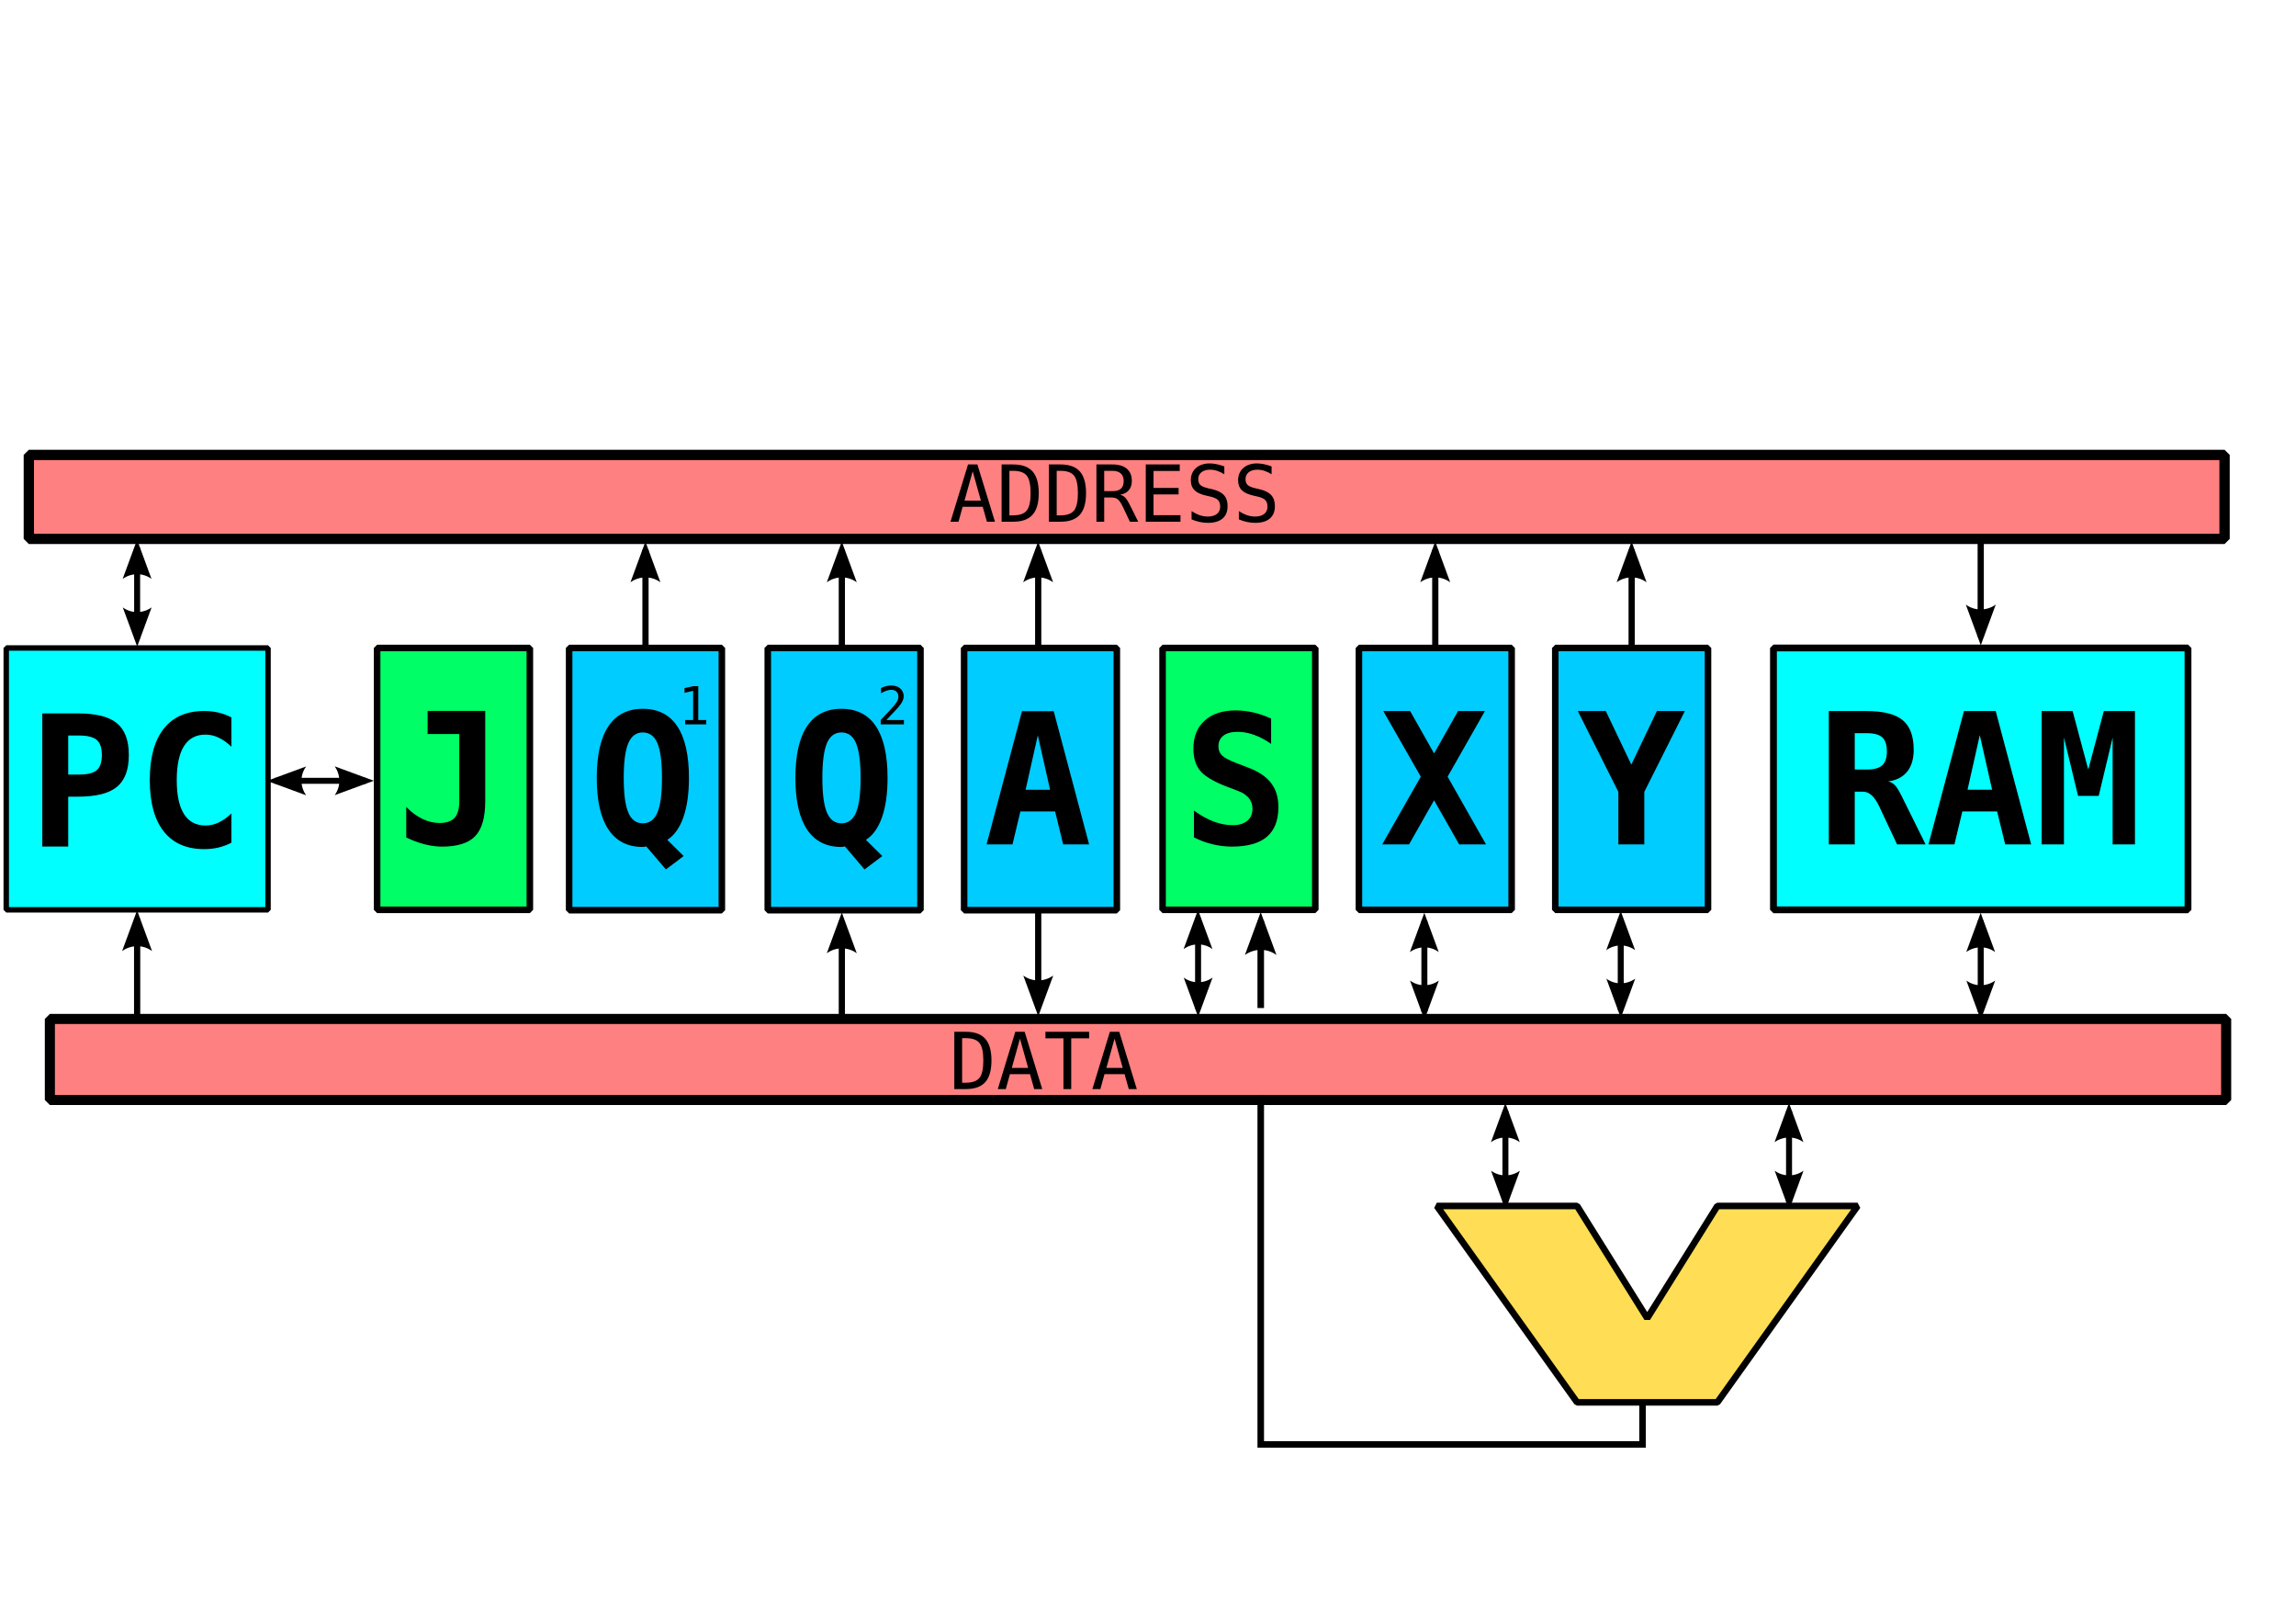
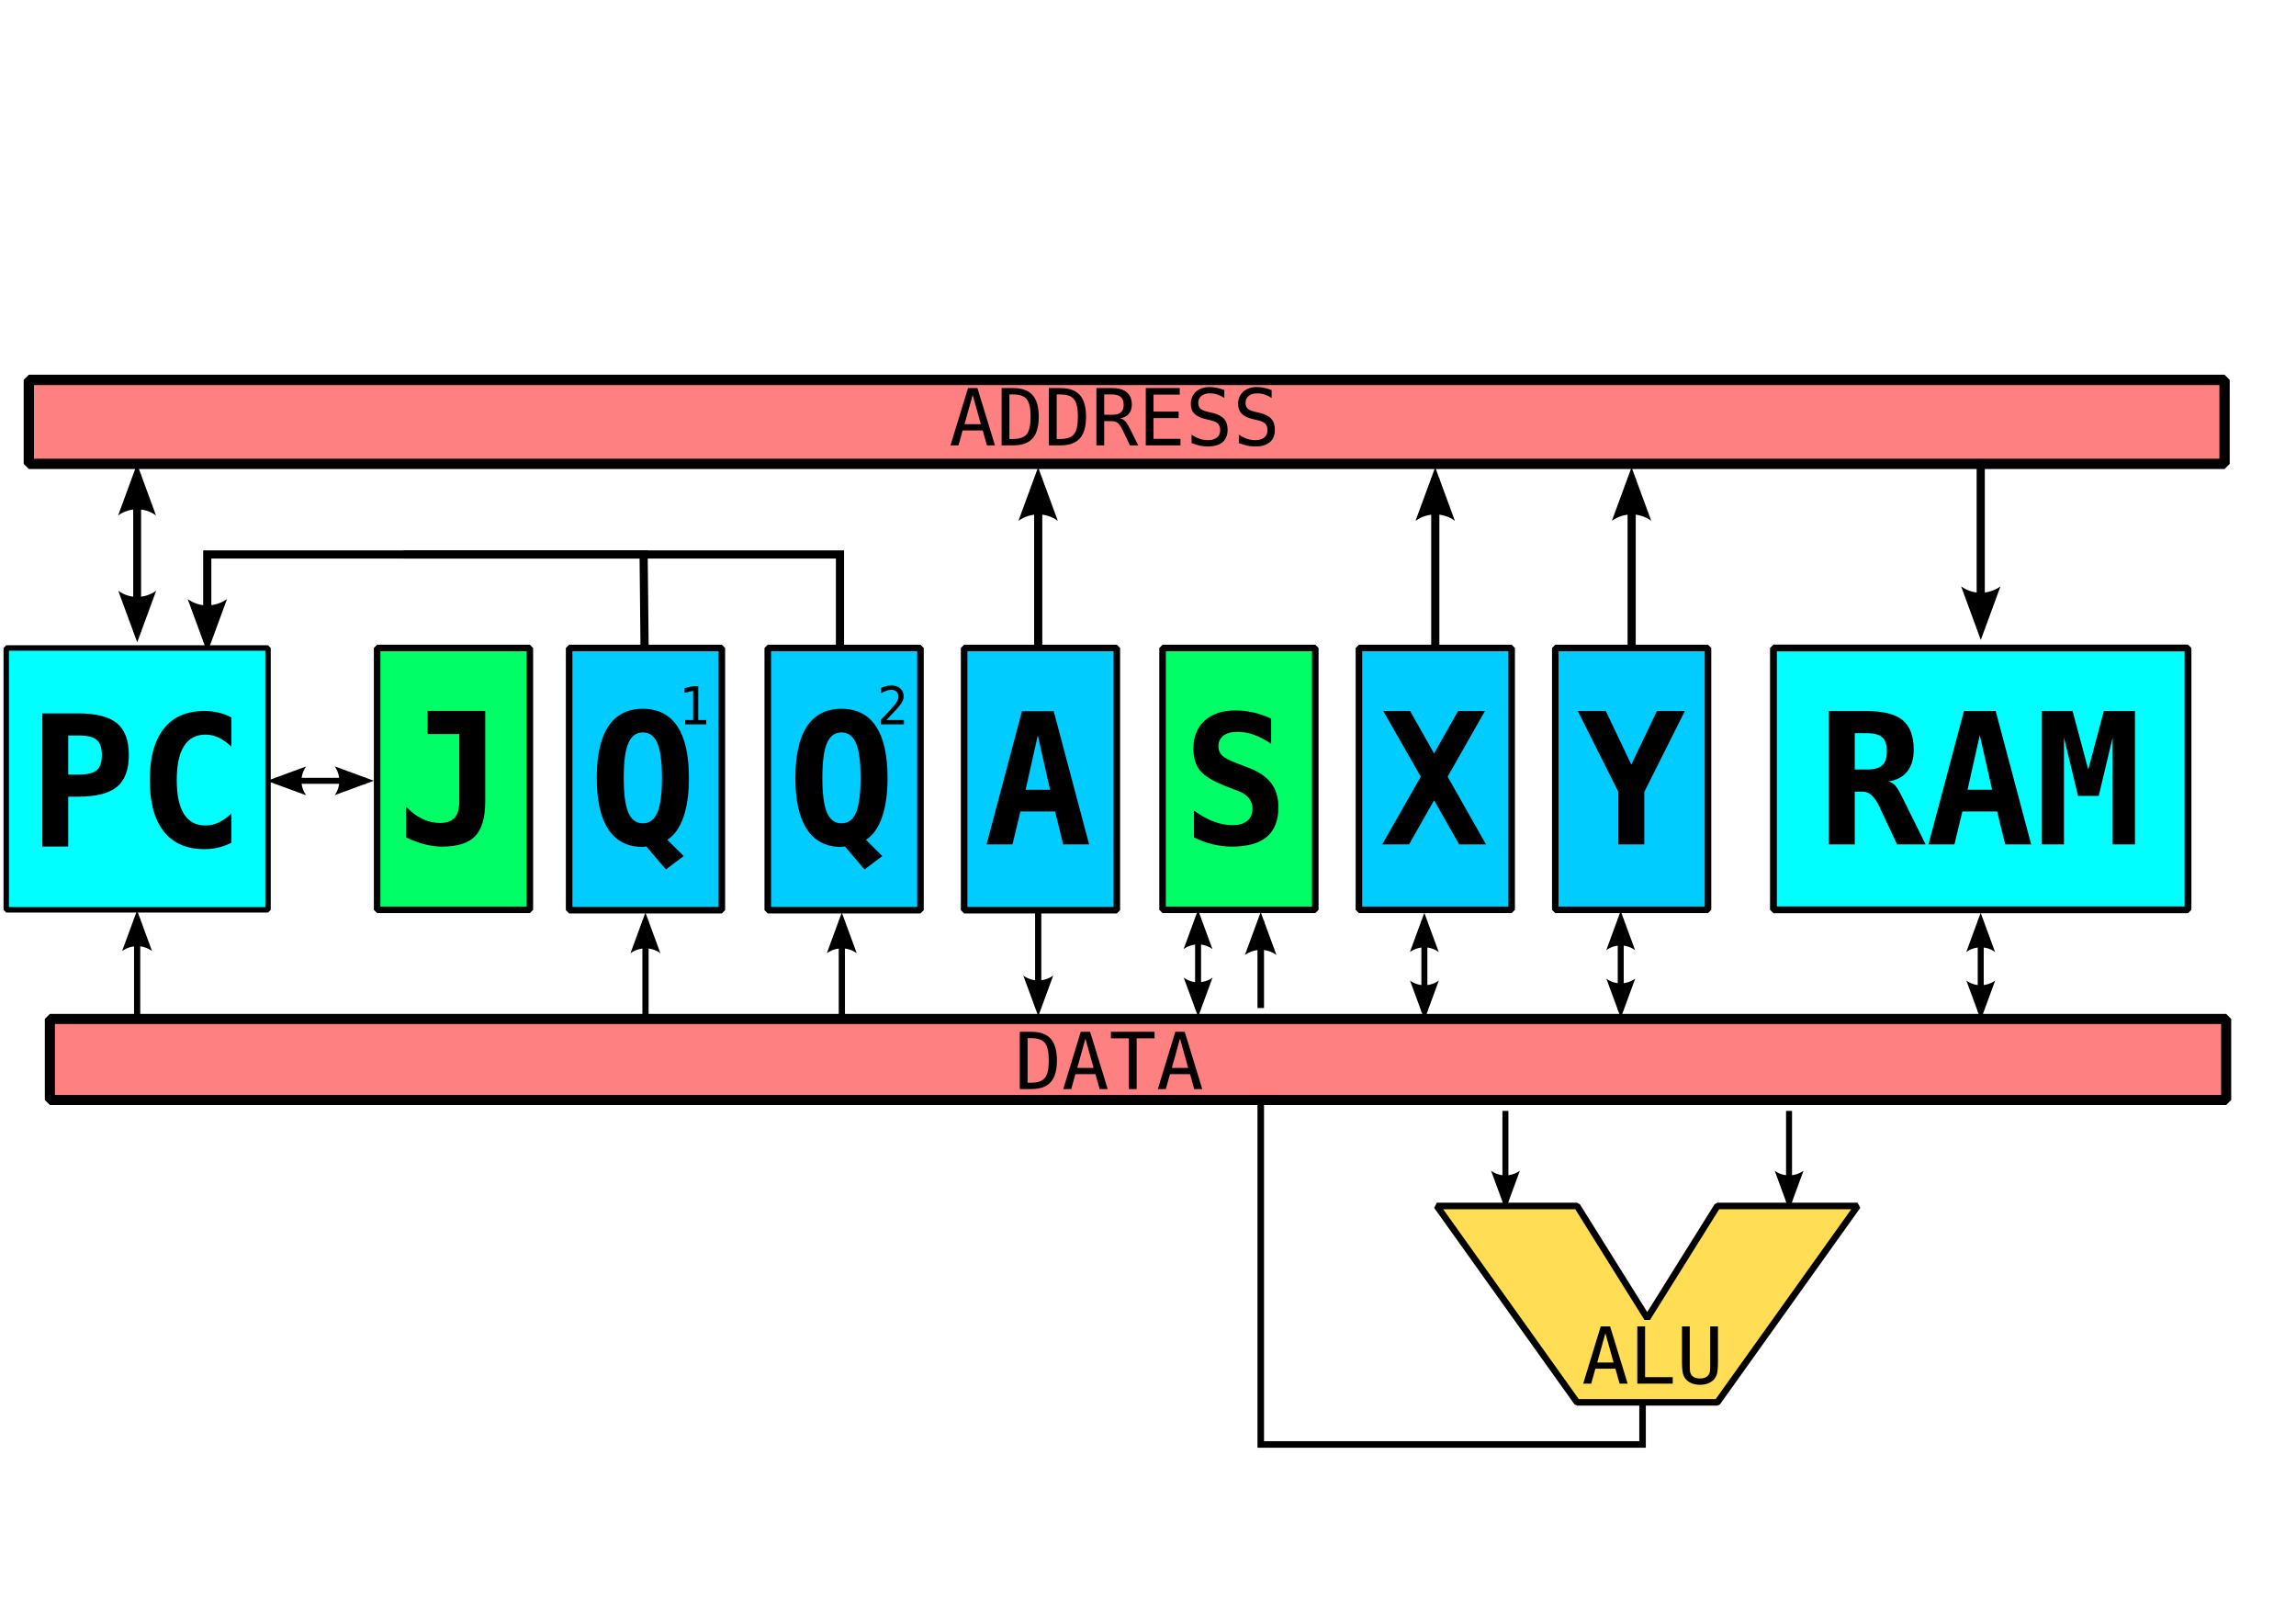
<svg xmlns="http://www.w3.org/2000/svg" width="1052.362" height="744.094" id="svg2" version="1.1">
  <defs id="defs4">
+     <marker orient="auto" refY="0.0" refX="0.0" id="Arrow1Mend" style="overflow:visible;">
+       <path id="path4371" d="M 0.0,0.0 L 5.0,-5.0 L -12.5,0.0 L 5.0,5.0 L 0.0,0.0 z " style="fill-rule:evenodd;stroke:#000000;stroke-width:1.0pt;" transform="scale(0.4) rotate(180) translate(10,0)" />
+     </marker>
    <marker orient="auto" refY="0" refX="0" id="Arrow2Mend" style="overflow:visible">
      <path id="path3984" style="fill-rule:evenodd;stroke-width:0.625;stroke-linejoin:round" d="M 8.719,4.034 -2.207,0.016 8.719,-4.002 c -1.745,2.372 -1.735,5.617 -6e-7,8.035 z" transform="scale(-0.6,-0.6)" />
    </marker>
    <marker orient="auto" refY="0" refX="0" id="Arrow2Mstart" style="overflow:visible">
      <path id="path3981" style="fill-rule:evenodd;stroke-width:0.625;stroke-linejoin:round" d="M 8.719,4.034 -2.207,0.016 8.719,-4.002 c -1.745,2.372 -1.735,5.617 -6e-7,8.035 z" transform="scale(0.6,0.6)" />
    </marker>
    <marker orient="auto" refY="0" refX="0" id="Arrow2Send" style="overflow:visible">
      <path id="path3990" style="fill-rule:evenodd;stroke-width:0.625;stroke-linejoin:round" d="M 8.719,4.034 -2.207,0.016 8.719,-4.002 c -1.745,2.372 -1.735,5.617 -6e-7,8.035 z" transform="matrix(-0.3,0,0,-0.3,0.69,0)" />
    </marker>
    <marker orient="auto" refY="0" refX="0" id="Arrow1Lstart" style="overflow:visible">
      <path id="path3957" d="M 0,0 5,-5 -12.5,0 5,5 0,0 z" style="fill-rule:evenodd;stroke:#000000;stroke-width:1pt" transform="matrix(0.8,0,0,0.8,10,0)" />
    </marker>
    <marker orient="auto" refY="0" refX="0" id="Arrow2Lend" style="overflow:visible">
      <path id="path3978" style="fill-rule:evenodd;stroke-width:0.625;stroke-linejoin:round" d="M 8.719,4.034 -2.207,0.016 8.719,-4.002 c -1.745,2.372 -1.735,5.617 -6e-7,8.035 z" transform="matrix(-1.1,0,0,-1.1,-1.1,0)" />
    </marker>
    <marker orient="auto" refY="0" refX="0" id="Arrow2Mstart-4" style="overflow:visible">
      <path id="path3981-3" style="fill-rule:evenodd;stroke-width:0.625;stroke-linejoin:round" d="M 8.719,4.034 -2.207,0.016 8.719,-4.002 c -1.745,2.372 -1.735,5.617 -6e-7,8.035 z" transform="scale(0.6,0.6)" />
    </marker>
    <marker orient="auto" refY="0" refX="0" id="Arrow2Mend-1" style="overflow:visible">
      <path id="path3984-7" style="fill-rule:evenodd;stroke-width:0.625;stroke-linejoin:round" d="M 8.719,4.034 -2.207,0.016 8.719,-4.002 c -1.745,2.372 -1.735,5.617 -6e-7,8.035 z" transform="scale(-0.6,-0.6)" />
    </marker>
    <marker orient="auto" refY="0" refX="0" id="Arrow2Mstart-48" style="overflow:visible">
      <path id="path3981-8" style="fill-rule:evenodd;stroke-width:0.625;stroke-linejoin:round" d="M 8.719,4.034 -2.207,0.016 8.719,-4.002 c -1.745,2.372 -1.735,5.617 -6e-7,8.035 z" transform="scale(0.6,0.6)" />
    </marker>
    <marker orient="auto" refY="0" refX="0" id="Arrow2Mend-2" style="overflow:visible">
      <path id="path3984-3" style="fill-rule:evenodd;stroke-width:0.625;stroke-linejoin:round" d="M 8.719,4.034 -2.207,0.016 8.719,-4.002 c -1.745,2.372 -1.735,5.617 -6e-7,8.035 z" transform="scale(-0.6,-0.6)" />
    </marker>
    <marker orient="auto" refY="0" refX="0" id="Arrow2Mstart-45" style="overflow:visible">
      <path id="path3981-6" style="fill-rule:evenodd;stroke-width:0.625;stroke-linejoin:round" d="M 8.719,4.034 -2.207,0.016 8.719,-4.002 c -1.745,2.372 -1.735,5.617 -6e-7,8.035 z" transform="scale(0.6,0.6)" />
    </marker>
    <marker orient="auto" refY="0" refX="0" id="Arrow2Mend-7" style="overflow:visible">
      <path id="path3984-9" style="fill-rule:evenodd;stroke-width:0.625;stroke-linejoin:round" d="M 8.719,4.034 -2.207,0.016 8.719,-4.002 c -1.745,2.372 -1.735,5.617 -6e-7,8.035 z" transform="scale(-0.6,-0.6)" />
    </marker>
    <marker orient="auto" refY="0" refX="0" id="Arrow2Mstart-3" style="overflow:visible">
      <path id="path3981-0" style="fill-rule:evenodd;stroke-width:0.625;stroke-linejoin:round" d="M 8.719,4.034 -2.207,0.016 8.719,-4.002 c -1.745,2.372 -1.735,5.617 -6e-7,8.035 z" transform="scale(0.6,0.6)" />
    </marker>
    <marker orient="auto" refY="0" refX="0" id="Arrow2Mend-9" style="overflow:visible">
      <path id="path3984-6" style="fill-rule:evenodd;stroke-width:0.625;stroke-linejoin:round" d="M 8.719,4.034 -2.207,0.016 8.719,-4.002 c -1.745,2.372 -1.735,5.617 -6e-7,8.035 z" transform="scale(-0.6,-0.6)" />
    </marker>
    <marker orient="auto" refY="0" refX="0" id="Arrow2Mstart-5" style="overflow:visible">
      <path id="path3981-61" style="fill-rule:evenodd;stroke-width:0.625;stroke-linejoin:round" d="M 8.719,4.034 -2.207,0.016 8.719,-4.002 c -1.745,2.372 -1.735,5.617 -6e-7,8.035 z" transform="scale(0.6,0.6)" />
    </marker>
    <marker orient="auto" refY="0" refX="0" id="Arrow2Mend-6" style="overflow:visible">
      <path id="path3984-75" style="fill-rule:evenodd;stroke-width:0.625;stroke-linejoin:round" d="M 8.719,4.034 -2.207,0.016 8.719,-4.002 c -1.745,2.372 -1.735,5.617 -6e-7,8.035 z" transform="scale(-0.6,-0.6)" />
    </marker>
    <marker orient="auto" refY="0" refX="0" id="Arrow2Mstart-2" style="overflow:visible">
      <path id="path3981-63" style="fill-rule:evenodd;stroke-width:0.625;stroke-linejoin:round" d="M 8.719,4.034 -2.207,0.016 8.719,-4.002 c -1.745,2.372 -1.735,5.617 -6e-7,8.035 z" transform="scale(0.6,0.6)" />
    </marker>
    <marker orient="auto" refY="0" refX="0" id="Arrow2Mend-67" style="overflow:visible">
      <path id="path3984-2" style="fill-rule:evenodd;stroke-width:0.625;stroke-linejoin:round" d="M 8.719,4.034 -2.207,0.016 8.719,-4.002 c -1.745,2.372 -1.735,5.617 -6e-7,8.035 z" transform="scale(-0.6,-0.6)" />
    </marker>
    <marker orient="auto" refY="0" refX="0" id="Arrow2Mstart-7" style="overflow:visible">
      <path id="path3981-87" style="fill-rule:evenodd;stroke-width:0.625;stroke-linejoin:round" d="M 8.719,4.034 -2.207,0.016 8.719,-4.002 c -1.745,2.372 -1.735,5.617 -6e-7,8.035 z" transform="scale(0.6,0.6)" />
    </marker>
    <marker orient="auto" refY="0" refX="0" id="Arrow2Mend-678" style="overflow:visible">
      <path id="path3984-5" style="fill-rule:evenodd;stroke-width:0.625;stroke-linejoin:round" d="M 8.719,4.034 -2.207,0.016 8.719,-4.002 c -1.745,2.372 -1.735,5.617 -6e-7,8.035 z" transform="scale(-0.6,-0.6)" />
    </marker>
    <marker orient="auto" refY="0" refX="0" id="Arrow2Mstart-50" style="overflow:visible">
      <path id="path3981-06" style="fill-rule:evenodd;stroke-width:0.625;stroke-linejoin:round" d="M 8.719,4.034 -2.207,0.016 8.719,-4.002 c -1.745,2.372 -1.735,5.617 -6e-7,8.035 z" transform="scale(0.6,0.6)" />
    </marker>
    <marker orient="auto" refY="0" refX="0" id="Arrow2Mend-25" style="overflow:visible">
      <path id="path3984-4" style="fill-rule:evenodd;stroke-width:0.625;stroke-linejoin:round" d="M 8.719,4.034 -2.207,0.016 8.719,-4.002 c -1.745,2.372 -1.735,5.617 -6e-7,8.035 z" transform="scale(-0.6,-0.6)" />
    </marker>
    <marker orient="auto" refY="0" refX="0" id="Arrow2Mend-17" style="overflow:visible">
      <path id="path3984-753" style="fill-rule:evenodd;stroke-width:0.625;stroke-linejoin:round" d="M 8.719,4.034 -2.207,0.016 8.719,-4.002 c -1.745,2.372 -1.735,5.617 -6e-7,8.035 z" transform="scale(-0.6,-0.6)" />
    </marker>
    <marker orient="auto" refY="0" refX="0" id="Arrow2Mend-24" style="overflow:visible">
      <path id="path3984-77" style="fill-rule:evenodd;stroke-width:0.625;stroke-linejoin:round" d="M 8.719,4.034 -2.207,0.016 8.719,-4.002 c -1.745,2.372 -1.735,5.617 -6e-7,8.035 z" transform="scale(-0.6,-0.6)" />
    </marker>
    <marker orient="auto" refY="0" refX="0" id="Arrow2Mend-5" style="overflow:visible">
      <path id="path3984-42" style="fill-rule:evenodd;stroke-width:0.625;stroke-linejoin:round" d="M 8.719,4.034 -2.207,0.016 8.719,-4.002 c -1.745,2.372 -1.735,5.617 -6e-7,8.035 z" transform="scale(-0.6,-0.6)" />
    </marker>
    <marker orient="auto" refY="0" refX="0" id="Arrow2Mstart-50-9" style="overflow:visible">
      <path id="path3981-06-2" style="fill-rule:evenodd;stroke-width:0.625;stroke-linejoin:round" d="M 8.719,4.034 -2.207,0.016 8.719,-4.002 c -1.745,2.372 -1.735,5.617 -6e-7,8.035 z" transform="scale(0.6,0.6)" />
    </marker>
    <marker orient="auto" refY="0" refX="0" id="Arrow2Mstart-50-7" style="overflow:visible">
      <path id="path3981-06-1" style="fill-rule:evenodd;stroke-width:0.625;stroke-linejoin:round" d="M 8.719,4.034 -2.207,0.016 8.719,-4.002 c -1.745,2.372 -1.735,5.617 -6e-7,8.035 z" transform="scale(0.6,0.6)" />
    </marker>
    <marker orient="auto" refY="0" refX="0" id="Arrow2Mstart-50-2" style="overflow:visible">
      <path id="path3981-06-3" style="fill-rule:evenodd;stroke-width:0.625;stroke-linejoin:round" d="M 8.719,4.034 -2.207,0.016 8.719,-4.002 c -1.745,2.372 -1.735,5.617 -6e-7,8.035 z" transform="scale(0.6,0.6)" />
    </marker>
    <marker orient="auto" refY="0" refX="0" id="Arrow2Mend-4" style="overflow:visible">
      <path id="path3984-53" style="fill-rule:evenodd;stroke-width:0.625;stroke-linejoin:round" d="M 8.719,4.034 -2.207,0.016 8.719,-4.002 c -1.745,2.372 -1.735,5.617 -6e-7,8.035 z" transform="scale(-0.6,-0.6)" />
    </marker>
    <marker orient="auto" refY="0" refX="0" id="Arrow2Mend-28" style="overflow:visible">
      <path id="path3984-52" style="fill-rule:evenodd;stroke-width:0.625;stroke-linejoin:round" d="M 8.719,4.034 -2.207,0.016 8.719,-4.002 c -1.745,2.372 -1.735,5.617 -6e-7,8.035 z" transform="scale(-0.6,-0.6)" />
    </marker>
    <marker orient="auto" refY="0" refX="0" id="Arrow2Mend-96" style="overflow:visible">
      <path id="path3984-94" style="fill-rule:evenodd;stroke-width:0.625;stroke-linejoin:round" d="M 8.719,4.034 -2.207,0.016 8.719,-4.002 c -1.745,2.372 -1.735,5.617 -6e-7,8.035 z" transform="scale(-0.6,-0.6)" />
    </marker>
    <marker orient="auto" refY="0" refX="0" id="Arrow2Mend-54" style="overflow:visible">
      <path id="path3984-73" style="fill-rule:evenodd;stroke-width:0.625;stroke-linejoin:round" d="M 8.719,4.034 -2.207,0.016 8.719,-4.002 c -1.745,2.372 -1.735,5.617 -6e-7,8.035 z" transform="scale(-0.6,-0.6)" />
    </marker>
    <marker orient="auto" refY="0" refX="0" id="Arrow2Mstart-53" style="overflow:visible">
      <path id="path3981-9" style="fill-rule:evenodd;stroke-width:0.625;stroke-linejoin:round" d="M 8.719,4.034 -2.207,0.016 8.719,-4.002 c -1.745,2.372 -1.735,5.617 -6e-7,8.035 z" transform="scale(0.6,0.6)" />
    </marker>
    <marker orient="auto" refY="0" refX="0" id="Arrow2Mend-71" style="overflow:visible">
      <path id="path3984-8" style="fill-rule:evenodd;stroke-width:0.625;stroke-linejoin:round" d="M 8.719,4.034 -2.207,0.016 8.719,-4.002 c -1.745,2.372 -1.735,5.617 -6e-7,8.035 z" transform="scale(-0.6,-0.6)" />
    </marker>
+     <marker orient="auto" refY="0" refX="0" id="Arrow2Mend-60" style="overflow:visible">
+       <path id="path3984-0" style="fill-rule:evenodd;stroke-width:0.625;stroke-linejoin:round" d="M 8.719,4.034 -2.207,0.016 8.719,-4.002 c -1.745,2.372 -1.735,5.617 -6e-7,8.035 z" transform="scale(-0.6,-0.6)" />
+     </marker>
  </defs>
  <g id="layer1" transform="translate(0,-308.2677)">
    <rect style="fill:#00ccff;fill-opacity:1;stroke:#000000;stroke-width:3;stroke-linejoin:bevel;stroke-miterlimit:4;stroke-opacity:1;stroke-dasharray:none;stroke-dashoffset:0" id="rect2987" width="70" height="120" x="622.857" y="605.219" />
    <text xml:space="preserve" style="font-size:83.197px;font-style:normal;font-weight:bold;line-height:125%;letter-spacing:0px;word-spacing:0px;fill:#000000;fill-opacity:1;stroke:none;font-family:Sans;-inkscape-font-specification:Sans Bold" x="637.12" y="690.126" id="text3757" transform="scale(0.9926735,1.007381)">
      <tspan id="tspan3759" x="637.12" y="690.126" style="font-style:normal;font-variant:normal;font-weight:bold;font-stretch:normal;font-family:Monospace;-inkscape-font-specification:Monospace Bold">X</tspan>
    </text>
    <rect style="fill:#00ccff;fill-opacity:1;stroke:#000000;stroke-width:3;stroke-linejoin:bevel;stroke-miterlimit:4;stroke-opacity:1;stroke-dasharray:none;stroke-dashoffset:0" id="rect2987-5" width="70" height="120" x="712.857" y="605.219" />
    <rect style="fill:#00ff66;fill-opacity:1;stroke:#000000;stroke-width:3;stroke-linejoin:bevel;stroke-miterlimit:4;stroke-opacity:1;stroke-dasharray:none;stroke-dashoffset:0" id="rect2987-3" width="70" height="120" x="532.857" y="605.219" />
    <text xml:space="preserve" style="font-size:81.914px;font-style:normal;font-weight:bold;line-height:125%;letter-spacing:0px;word-spacing:0px;fill:#000000;fill-opacity:1;stroke:none;font-family:Sans;-inkscape-font-specification:Sans Bold" x="545.866" y="689.984" id="text3757-5" transform="scale(0.9926735,1.007381)">
      <tspan id="tspan3759-4" x="545.866" y="689.984" style="font-style:normal;font-variant:normal;font-weight:bold;font-stretch:normal;font-family:Monospace;-inkscape-font-specification:Monospace Bold">S</tspan>
    </text>
    <rect style="fill:#00ff66;fill-opacity:1;stroke:#000000;stroke-width:3;stroke-linejoin:bevel;stroke-miterlimit:4;stroke-opacity:1;stroke-dasharray:none;stroke-dashoffset:0" id="rect2987-3-3" width="70" height="120" x="172.857" y="605.219" />
    <text xml:space="preserve" style="font-size:83.099px;font-style:normal;font-variant:normal;font-weight:bold;font-stretch:normal;line-height:125%;letter-spacing:0px;word-spacing:0px;fill:#000000;fill-opacity:1;stroke:none;font-family:Monospace;-inkscape-font-specification:Monospace Bold" x="183.158" y="689.973" id="text3757-5-5" transform="scale(0.9926735,1.007381)">
      <tspan id="tspan3759-4-6" x="183.158" y="689.973" style="font-weight:bold;-inkscape-font-specification:Monospace Bold">J</tspan>
    </text>
    <text xml:space="preserve" style="font-size:83.197px;font-style:normal;font-weight:bold;line-height:125%;letter-spacing:0px;word-spacing:0px;fill:#000000;fill-opacity:1;stroke:none;font-family:Sans;-inkscape-font-specification:Sans Bold" x="728.192" y="690.126" id="text3757-2" transform="scale(0.9926735,1.007381)">
      <tspan id="tspan3759-7" x="728.192" y="690.126" style="font-style:normal;font-variant:normal;font-weight:bold;font-stretch:normal;font-family:Monospace;-inkscape-font-specification:Monospace Bold">Y</tspan>
    </text>
    <rect style="fill:#00ccff;fill-opacity:1;stroke:#000000;stroke-width:3;stroke-linejoin:bevel;stroke-miterlimit:4;stroke-opacity:1;stroke-dasharray:none;stroke-dashoffset:0" id="rect2987-3-3-7" width="70" height="120.154" x="441.898" y="605.219" />
    <text xml:space="preserve" style="font-size:83.099px;font-style:normal;font-variant:normal;font-weight:bold;font-stretch:normal;line-height:125%;letter-spacing:0px;word-spacing:0px;fill:#000000;fill-opacity:1;stroke:none;font-family:Monospace;-inkscape-font-specification:Monospace Bold" x="454.185" y="690.126" id="text3757-5-5-9" transform="scale(0.9926735,1.007381)">
      <tspan x="454.185" y="690.126" style="font-weight:bold;-inkscape-font-specification:Monospace Bold" id="tspan3899">A</tspan>
    </text>
    <rect style="fill:#00ffff;fill-opacity:1;stroke:#000000;stroke-width:3.126;stroke-linejoin:bevel;stroke-miterlimit:4;stroke-opacity:1;stroke-dasharray:none;stroke-dashoffset:0" id="rect2987-5-5" width="190" height="120" x="812.857" y="605.219" />
    <text xml:space="preserve" style="font-size:83.197px;font-style:normal;font-weight:bold;line-height:125%;letter-spacing:0px;word-spacing:0px;fill:#000000;fill-opacity:1;stroke:none;font-family:Sans;-inkscape-font-specification:Sans Bold" x="839.004" y="690.126" id="text3757-2-6" transform="scale(0.9926735,1.007381)">
      <tspan id="tspan3759-7-2" x="839.004" y="690.126" style="font-style:normal;font-variant:normal;font-weight:bold;font-stretch:normal;font-family:Monospace;-inkscape-font-specification:Monospace Bold">RAM</tspan>
    </text>
    <rect style="fill:#ff8080;fill-opacity:1;stroke:#000000;stroke-width:4.623;stroke-linejoin:bevel;stroke-miterlimit:4;stroke-opacity:1;stroke-dasharray:none;stroke-dashoffset:0" id="rect3927" width="997.493" height="37.143" x="22.857" y="775.219" />
-     <rect style="fill:#ff8080;fill-opacity:1;stroke:#000000;stroke-width:4.726;stroke-linejoin:bevel;stroke-miterlimit:4;stroke-opacity:1;stroke-dasharray:none;stroke-dashoffset:0" id="rect3927-0" width="1006.407" height="38.475" x="13.214" y="516.744" />
+     <rect style="fill:#ff8080;fill-opacity:1;stroke:#000000;stroke-width:4.726;stroke-linejoin:bevel;stroke-miterlimit:4;stroke-opacity:1;stroke-dasharray:none;stroke-dashoffset:0" id="rect3927-0" width="1006.407" height="38.475" x="13.214" y="482.362" />
    <path style="fill:none;stroke:#000000;stroke-width:2.741;stroke-linecap:butt;stroke-linejoin:miter;stroke-miterlimit:4;stroke-opacity:1;stroke-dasharray:none;marker-start:url(#Arrow2Mstart);marker-mid:none;marker-end:url(#Arrow2Mend)" d="m 742.857,771.097 0,-41.741" id="path3951" />
    <path style="fill:none;stroke:#000000;stroke-width:2.741;stroke-linecap:butt;stroke-linejoin:miter;stroke-miterlimit:4;stroke-opacity:1;stroke-dasharray:none;marker-start:url(#Arrow2Mstart);marker-mid:none;marker-end:url(#Arrow2Mend)" d="m 652.857,771.961 0,-41.741" id="path3951-5" />
    <path style="fill:none;stroke:#000000;stroke-width:2.741;stroke-linecap:butt;stroke-linejoin:miter;stroke-miterlimit:4;stroke-opacity:1;stroke-dasharray:none;marker-start:url(#Arrow2Mstart);marker-mid:none;marker-end:url(#Arrow2Mend)" d="m 549.134,770.608 0,-41.741" id="path3951-5-8" />
    <path style="fill:none;stroke:#000000;stroke-width:2.741;stroke-linecap:butt;stroke-linejoin:miter;stroke-miterlimit:4;stroke-opacity:1;stroke-dasharray:none;marker-start:url(#Arrow2Mstart);marker-mid:none;marker-end:url(#Arrow2Mend)" d="m 907.857,771.961 0,-41.741" id="path3951-5-8-9" />
-     <path style="fill:none;stroke:#000000;stroke-width:2.741;stroke-linecap:butt;stroke-linejoin:miter;stroke-miterlimit:4;stroke-opacity:1;stroke-dasharray:none;marker-start:url(#Arrow2Mstart);marker-mid:none;marker-end:url(#Arrow2Mend)" d="m 690,859.104 0,-41.741" id="path3951-5-1" />
-     <path style="fill:none;stroke:#000000;stroke-width:2.741;stroke-linecap:butt;stroke-linejoin:miter;stroke-miterlimit:4;stroke-opacity:1;stroke-dasharray:none;marker-start:url(#Arrow2Mstart);marker-mid:none;marker-end:url(#Arrow2Mend)" d="m 820,859.104 0,-41.741" id="path3951-1" />
+     <path style="fill:none;stroke:#000000;stroke-width:2.741;stroke-linecap:butt;stroke-linejoin:miter;stroke-miterlimit:4;stroke-opacity:1;stroke-dasharray:none;marker-start:url(#Arrow2Mstart-53);marker-mid:none;marker-end:none" d="m 690,859.104 0,-41.741" id="path3951-5-1" />
+     <path style="fill:none;stroke:#000000;stroke-width:2.741;stroke-linecap:butt;stroke-linejoin:miter;stroke-miterlimit:4;stroke-opacity:1;stroke-dasharray:none;marker-start:url(#Arrow2Mstart);marker-mid:none;marker-end:none" d="m 820,859.104 0,-41.741" id="path3951-1" />
    <path style="fill:none;stroke:#000000;stroke-width:3;stroke-linecap:butt;stroke-linejoin:miter;stroke-miterlimit:4;stroke-opacity:1;stroke-dasharray:none" d="m 752.857,945.219 0,25 -175,0 0,-160" id="path6087" />
    <path style="fill:none;stroke:#000000;stroke-width:3;stroke-linecap:butt;stroke-linejoin:miter;stroke-miterlimit:4;stroke-opacity:1;stroke-dasharray:none;marker-end:url(#Arrow2Mend-67)" d="m 577.857,770.219 0,-40" id="path6089" />
    <path style="fill:none;stroke:#000000;stroke-width:2.741;stroke-linecap:butt;stroke-linejoin:miter;stroke-miterlimit:4;stroke-opacity:1;stroke-dasharray:none;marker-start:url(#Arrow2Mstart);marker-mid:none;marker-end:url(#Arrow2Mend)" d="m 125.986,666.09 41.741,0" id="path3951-5-9" />
-     <path style="fill:none;stroke:#000000;stroke-width:2.846;stroke-linecap:butt;stroke-linejoin:miter;stroke-miterlimit:4;stroke-opacity:1;stroke-dasharray:none;marker-start:none;marker-mid:none;marker-end:url(#Arrow2Mend)" d="m 475.857,605.219 0,-45" id="path3951-5-9-3" />
-     <path style="fill:none;stroke:#000000;stroke-width:2.846;stroke-linecap:butt;stroke-linejoin:miter;stroke-miterlimit:4;stroke-opacity:1;stroke-dasharray:none;marker-start:none;marker-mid:none;marker-end:url(#Arrow2Mend)" d="m 657.857,605.219 0,-45" id="path3951-5-9-3-0" />
-     <path style="fill:none;stroke:#000000;stroke-width:2.846;stroke-linecap:butt;stroke-linejoin:miter;stroke-miterlimit:4;stroke-opacity:1;stroke-dasharray:none;marker-start:none;marker-mid:none;marker-end:url(#Arrow2Mend)" d="m 747.857,605.219 0,-45" id="path3951-5-9-3-5" />
-     <path style="fill:none;stroke:#000000;stroke-width:2.846;stroke-linecap:butt;stroke-linejoin:miter;stroke-miterlimit:4;stroke-opacity:1;stroke-dasharray:none;marker-start:url(#Arrow2Mstart-50);marker-mid:none;marker-end:none" d="m 907.857,600.219 0,-45" id="path3951-5-9-3-53" />
+     <path style="fill:none;stroke:#000000;stroke-width:3.744;stroke-linecap:butt;stroke-linejoin:miter;stroke-miterlimit:4;stroke-opacity:1;stroke-dasharray:none;marker-start:none;marker-mid:none;marker-end:url(#Arrow2Mend)" d="m 475.857,605.219 0,-77.857" id="path3951-5-9-3" />
+     <path style="fill:none;stroke:#000000;stroke-width:3.744;stroke-linecap:butt;stroke-linejoin:miter;stroke-miterlimit:4;stroke-opacity:1;stroke-dasharray:none;marker-start:none;marker-mid:none;marker-end:url(#Arrow2Mend)" d="m 657.857,605.219 0,-77.857" id="path3951-5-9-3-0" />
+     <path style="fill:none;stroke:#000000;stroke-width:3.744;stroke-linecap:butt;stroke-linejoin:miter;stroke-miterlimit:4;stroke-opacity:1;stroke-dasharray:none;marker-start:none;marker-mid:none;marker-end:url(#Arrow2Mend)" d="m 747.857,605.219 0,-77.857" id="path3951-5-9-3-5" />
+     <path style="fill:none;stroke:#000000;stroke-width:3.744;stroke-linecap:butt;stroke-linejoin:miter;stroke-miterlimit:4;stroke-opacity:1;stroke-dasharray:none;marker-start:url(#Arrow2Mstart-50);marker-mid:none;marker-end:none" d="m 907.857,596.569 0,-77.857" id="path3951-5-9-3-53" />
    <path style="fill:none;stroke:#000000;stroke-width:2.846;stroke-linecap:butt;stroke-linejoin:miter;stroke-miterlimit:4;stroke-opacity:1;stroke-dasharray:none;marker-start:url(#Arrow2Mstart-50);marker-mid:none;marker-end:none" d="m 475.857,770.219 0,-45" id="path3951-5-9-3-53-8" />
    <rect style="fill:#00ccff;fill-opacity:1;stroke:#000000;stroke-width:3;stroke-linejoin:bevel;stroke-miterlimit:4;stroke-opacity:1;stroke-dasharray:none;stroke-dashoffset:0" id="rect2987-3-3-7-0" width="70" height="120.154" x="351.898" y="605.219" />
    <rect style="fill:#00ccff;fill-opacity:1;stroke:#000000;stroke-width:3;stroke-linejoin:bevel;stroke-miterlimit:4;stroke-opacity:1;stroke-dasharray:none;stroke-dashoffset:0" id="rect2987-3-3-7-0-0" width="70" height="120.154" x="260.857" y="605.219" />
    <text xml:space="preserve" style="font-size:83.099px;font-style:normal;font-variant:normal;font-weight:bold;font-stretch:normal;line-height:125%;letter-spacing:0px;word-spacing:0px;fill:#000000;fill-opacity:1;stroke:none;font-family:Monospace;-inkscape-font-specification:Monospace Bold" x="271.808" y="690.126" id="text3757-5-5-9-3-6" transform="scale(0.9926735,1.007381)">
      <tspan x="271.808" y="690.126" style="font-weight:bold;-inkscape-font-specification:Monospace Bold" id="tspan3899-4-7">Q</tspan>
    </text>
    <text xml:space="preserve" style="font-size:24px;font-style:normal;font-variant:normal;font-weight:normal;font-stretch:normal;line-height:125%;letter-spacing:0px;word-spacing:0px;fill:#000000;fill-opacity:1;stroke:none;font-family:Monospace;-inkscape-font-specification:Monospace" x="310.857" y="640.219" id="text7635">
      <tspan id="tspan7637" x="310.857" y="640.219">1</tspan>
    </text>
    <text xml:space="preserve" style="font-size:83.099px;font-style:normal;font-variant:normal;font-weight:bold;font-stretch:normal;line-height:125%;letter-spacing:0px;word-spacing:0px;fill:#000000;fill-opacity:1;stroke:none;font-family:Monospace;-inkscape-font-specification:Monospace Bold" x="363.521" y="690.126" id="text3757-5-5-9-3-6-4" transform="scale(0.9926735,1.007381)">
      <tspan x="363.521" y="690.126" style="font-weight:bold;-inkscape-font-specification:Monospace Bold" id="tspan3899-4-7-2">Q</tspan>
    </text>
    <text xml:space="preserve" style="font-size:24px;font-style:normal;font-variant:normal;font-weight:normal;font-stretch:normal;line-height:125%;letter-spacing:0px;word-spacing:0px;fill:#000000;fill-opacity:1;stroke:none;font-family:Monospace;-inkscape-font-specification:Monospace" x="401.898" y="640.219" id="text7635-1">
      <tspan id="tspan7637-0" x="401.898" y="640.219">2</tspan>
    </text>
-     <path style="fill:none;stroke:#000000;stroke-width:2.846;stroke-linecap:butt;stroke-linejoin:miter;stroke-miterlimit:4;stroke-opacity:1;stroke-dasharray:none;marker-start:none;marker-mid:none;marker-end:url(#Arrow2Mend)" d="m 295.857,605.219 0,-45" id="path3951-5-9-3-3" />
-     <path style="fill:none;stroke:#000000;stroke-width:2.846;stroke-linecap:butt;stroke-linejoin:miter;stroke-miterlimit:4;stroke-opacity:1;stroke-dasharray:none;marker-start:none;marker-mid:none;marker-end:url(#Arrow2Mend)" d="m 385.857,605.219 0,-45" id="path3951-5-9-3-03" />
+     <path style="fill:none;stroke:#000000;stroke-width:3.744;stroke-linecap:butt;stroke-linejoin:miter;stroke-miterlimit:4;stroke-opacity:1;stroke-dasharray:none;marker-start:none;marker-mid:none;marker-end:none" d="M 295.429,603.791 295,562.362 l -90,0 -20,0" id="path3951-5-9-3-3" />
+     <path style="fill:none;stroke:#000000;stroke-width:3.744;stroke-linecap:butt;stroke-linejoin:miter;stroke-miterlimit:4;stroke-opacity:1;stroke-dasharray:none;marker-start:none;marker-mid:none;marker-end:url(#Arrow2Mend-60)" d="m 385,605.362 0,-43 -290,0 0,40" id="path3951-5-9-3-03" />
    <path style="fill:none;stroke:#000000;stroke-width:2.846;stroke-linecap:butt;stroke-linejoin:miter;stroke-miterlimit:4;stroke-opacity:1;stroke-dasharray:none;marker-start:none;marker-mid:none;marker-end:url(#Arrow2Mend)" d="m 62.857,774.219 0,-45" id="path3951-5-9-3-39" />
    <path style="fill:none;stroke:#000000;stroke-width:2.846;stroke-linecap:butt;stroke-linejoin:miter;stroke-miterlimit:4;stroke-opacity:1;stroke-dasharray:none;marker-start:none;marker-mid:none;marker-end:url(#Arrow2Mend)" d="m 385.857,775.219 0,-45" id="path3951-5-9-3-1" />
    <rect style="fill:#00ffff;fill-opacity:1;stroke:#000000;stroke-width:2.484;stroke-linejoin:bevel;stroke-miterlimit:4;stroke-opacity:1;stroke-dasharray:none;stroke-dashoffset:0" id="rect2987-5-5-1" width="120" height="120" x="2.857" y="605.219" />
    <text xml:space="preserve" style="font-size:83.099px;font-style:normal;font-variant:normal;font-weight:bold;font-stretch:normal;line-height:125%;letter-spacing:0px;word-spacing:0px;fill:#000000;fill-opacity:1;stroke:none;font-family:Monospace;-inkscape-font-specification:Monospace Bold" x="12.952" y="691.118" id="text3757-5-5-9-3" transform="scale(0.9926735,1.007381)">
      <tspan x="12.952" y="691.118" style="font-weight:bold;-inkscape-font-specification:Monospace Bold" id="tspan3899-8">PC</tspan>
    </text>
-     <path style="fill:none;stroke:#000000;stroke-width:2.741;stroke-linecap:butt;stroke-linejoin:miter;stroke-miterlimit:4;stroke-opacity:1;stroke-dasharray:none;marker-start:url(#Arrow2Mstart);marker-mid:none;marker-end:url(#Arrow2Mend)" d="m 62.857,600.961 0,-41.741" id="path3951-5-9-1" />
-     <text xml:space="preserve" style="font-size:16px;font-style:normal;font-variant:normal;font-weight:normal;font-stretch:normal;line-height:125%;letter-spacing:0px;word-spacing:0px;fill:#000000;fill-opacity:1;stroke:none;font-family:Monospace;-inkscape-font-specification:Monospace" x="435" y="807.362" id="text3273">
-       <tspan id="tspan3275" x="435" y="807.362" style="font-size:36px">DATA</tspan>
+     <path style="fill:none;stroke:#000000;stroke-width:3.605;stroke-linecap:butt;stroke-linejoin:miter;stroke-miterlimit:4;stroke-opacity:1;stroke-dasharray:none;marker-start:url(#Arrow2Mstart);marker-mid:none;marker-end:url(#Arrow2Mend)" d="m 62.857,597.851 0,-72.219" id="path3951-5-9-1" />
+     <text xml:space="preserve" style="font-size:16px;font-style:normal;font-variant:normal;font-weight:normal;font-stretch:normal;line-height:125%;letter-spacing:0px;word-spacing:0px;fill:#000000;fill-opacity:1;stroke:none;font-family:Monospace;-inkscape-font-specification:Monospace" x="465" y="807.362" id="text3273">
+       <tspan id="tspan3275" x="465" y="807.362" style="font-size:36px">DATA</tspan>
    </text>
    <path style="fill:#ffdd55;fill-opacity:1;stroke:#000000;stroke-width:3;stroke-linecap:butt;stroke-linejoin:bevel;stroke-miterlimit:4;stroke-opacity:1;stroke-dasharray:none" d="m 658.571,860.934 64.286,0 32.143,51.429 32.143,-51.429 64.286,0 -64.286,90 -64.286,0 z" id="path3931" />
-     <text xml:space="preserve" style="font-size:16px;font-style:normal;font-variant:normal;font-weight:normal;font-stretch:normal;line-height:125%;letter-spacing:0px;word-spacing:0px;fill:#000000;fill-opacity:1;stroke:none;font-family:Monospace;-inkscape-font-specification:Monospace" x="435" y="547.362" id="text3273-8">
-       <tspan id="tspan3275-6" x="435" y="547.362" style="font-size:36px">ADDRESS</tspan>
+     <text xml:space="preserve" style="font-size:16px;font-style:normal;font-variant:normal;font-weight:normal;font-stretch:normal;line-height:125%;letter-spacing:0px;word-spacing:0px;fill:#000000;fill-opacity:1;stroke:none;font-family:Monospace;-inkscape-font-specification:Monospace" x="435" y="512.362" id="text3273-8">
+       <tspan id="tspan3275-6" x="435" y="512.362" style="font-size:36px">ADDRESS</tspan>
+     </text>
+     <path style="fill:none;stroke:#000000;stroke-width:2.846;stroke-linecap:butt;stroke-linejoin:miter;stroke-miterlimit:4;stroke-opacity:1;stroke-dasharray:none;marker-start:none;marker-mid:none;marker-end:url(#Arrow2Mend)" d="m 295.857,775.219 0,-45" id="path3951-5-9-3-1-9" />
+     <text xml:space="preserve" style="font-size:16px;font-style:normal;font-variant:normal;font-weight:normal;font-stretch:normal;line-height:125%;letter-spacing:0px;word-spacing:0px;fill:#000000;fill-opacity:1;stroke:none;font-family:Monospace;-inkscape-font-specification:Monospace" x="725" y="942.362" id="text3273-1">
+       <tspan id="tspan3275-9" x="725" y="942.362" style="font-size:36px">ALU</tspan>
    </text>
  </g>
</svg>
